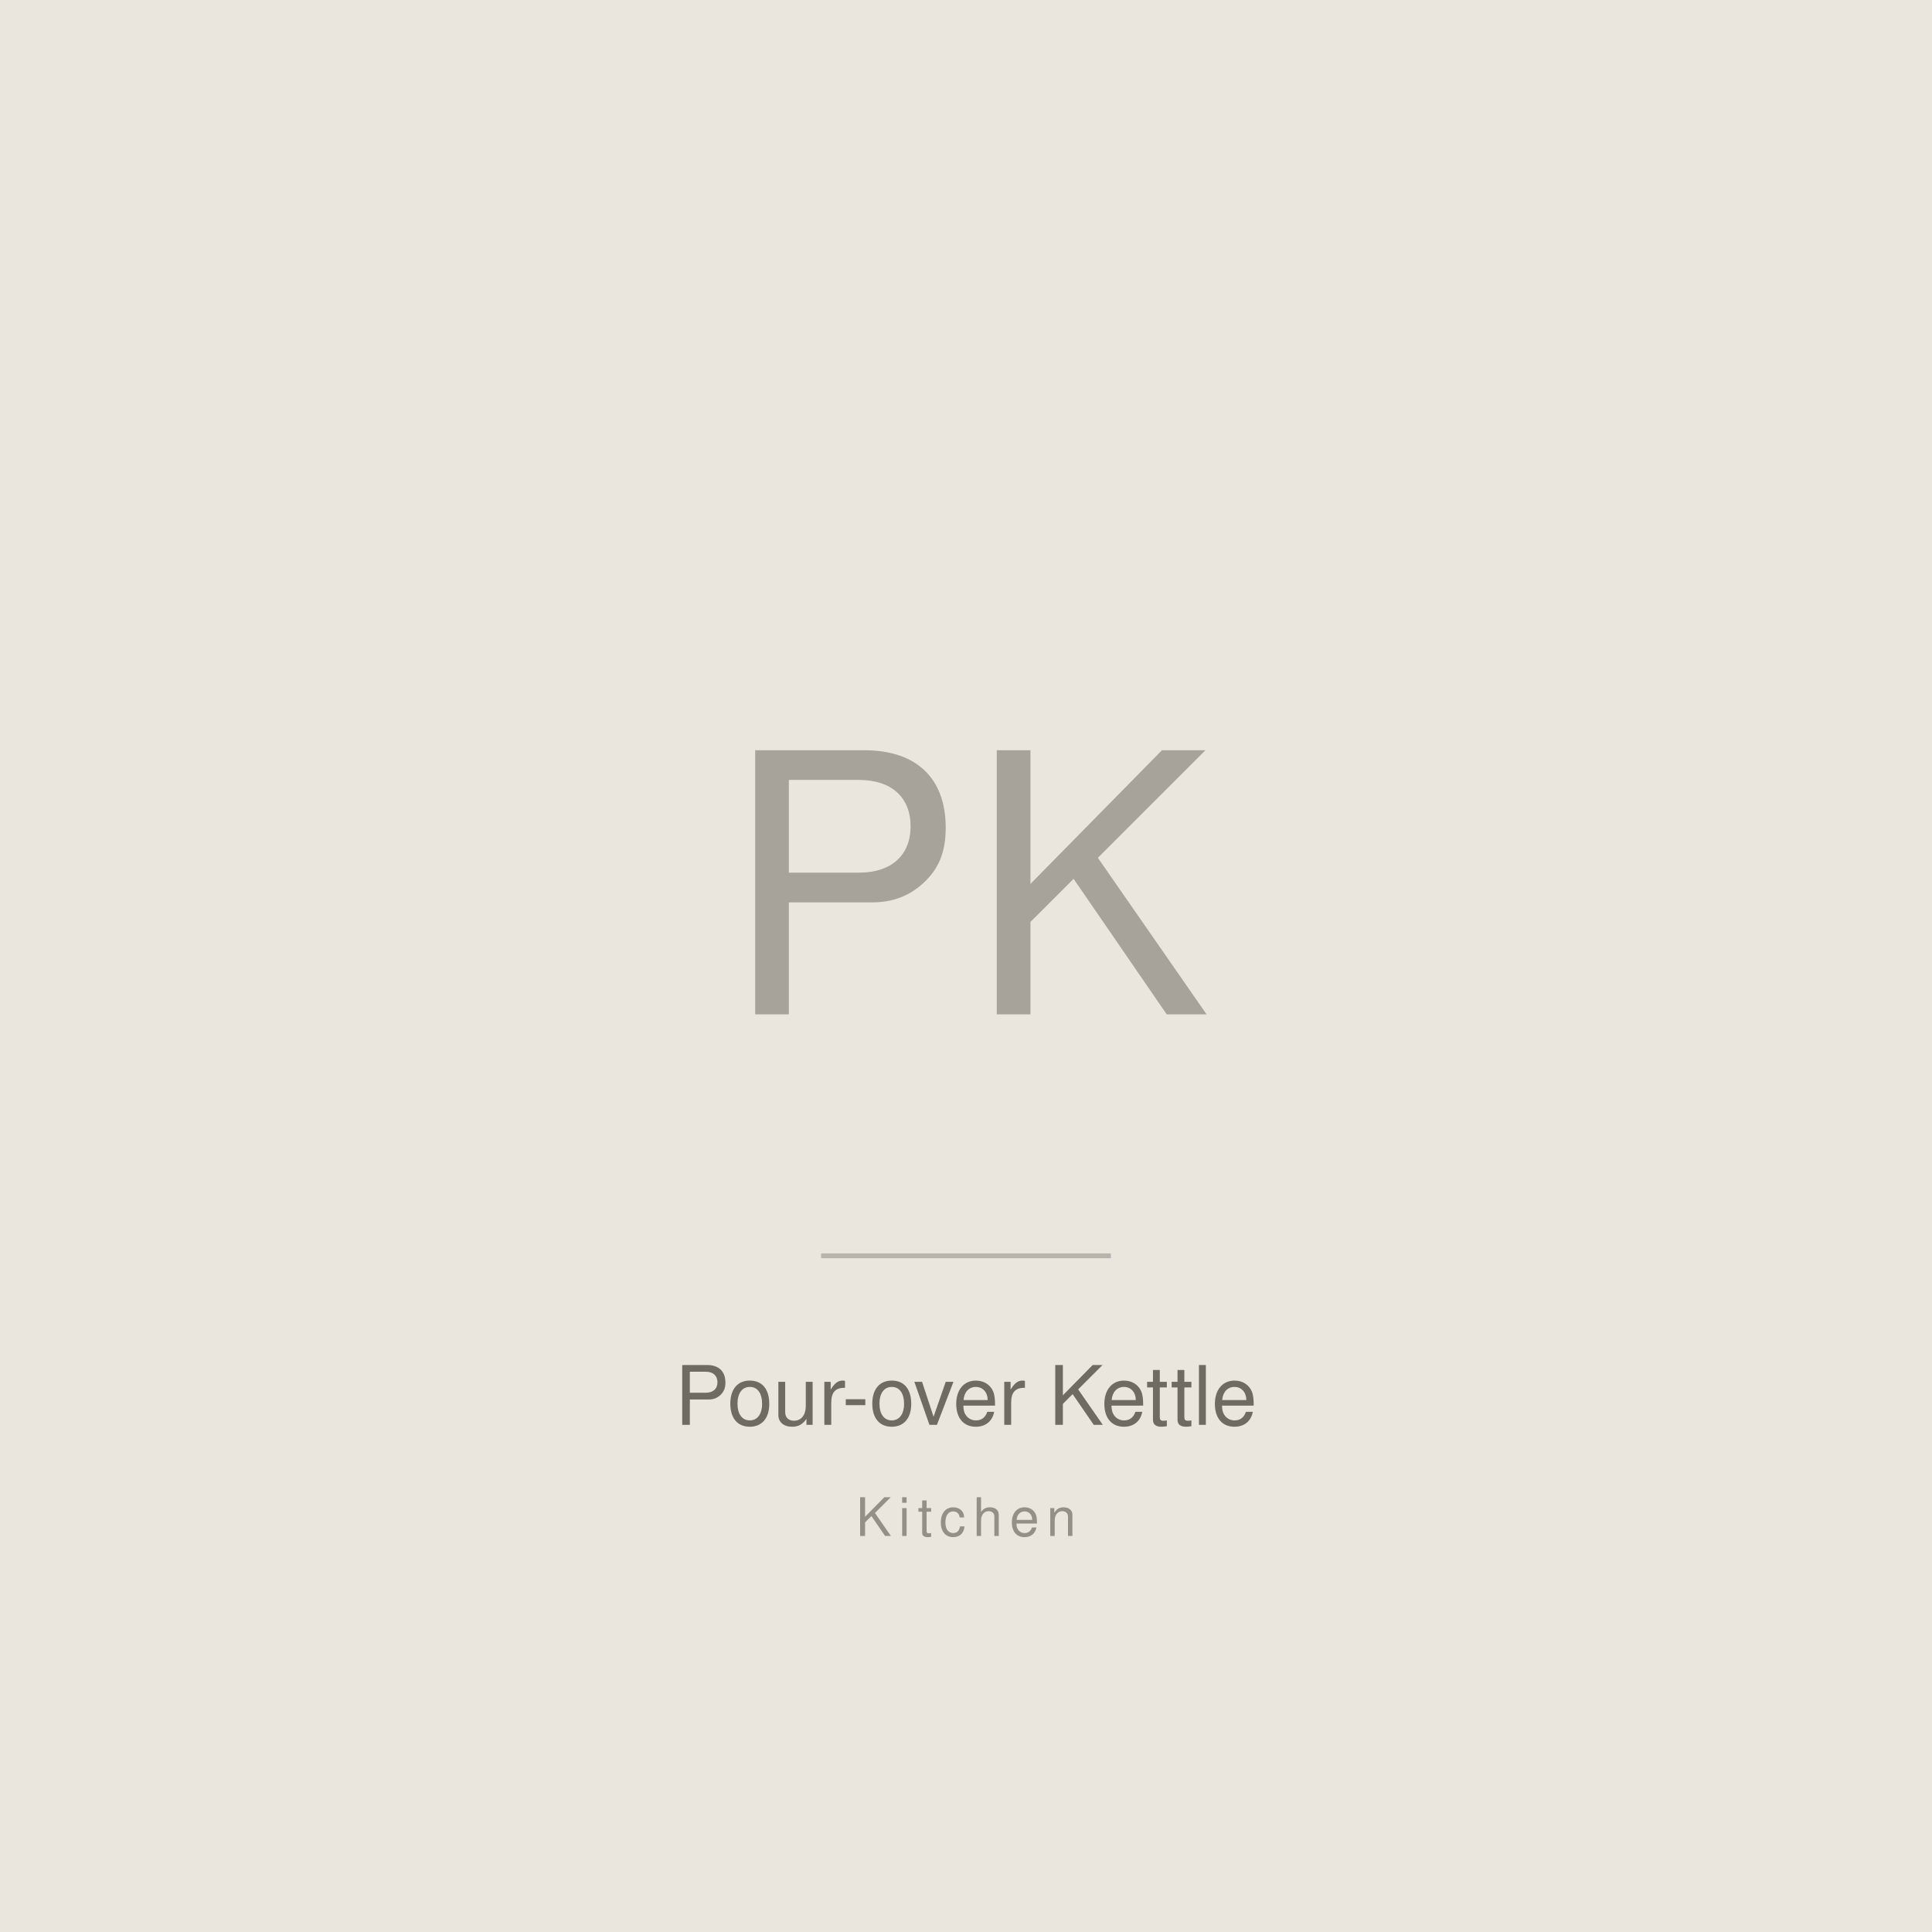
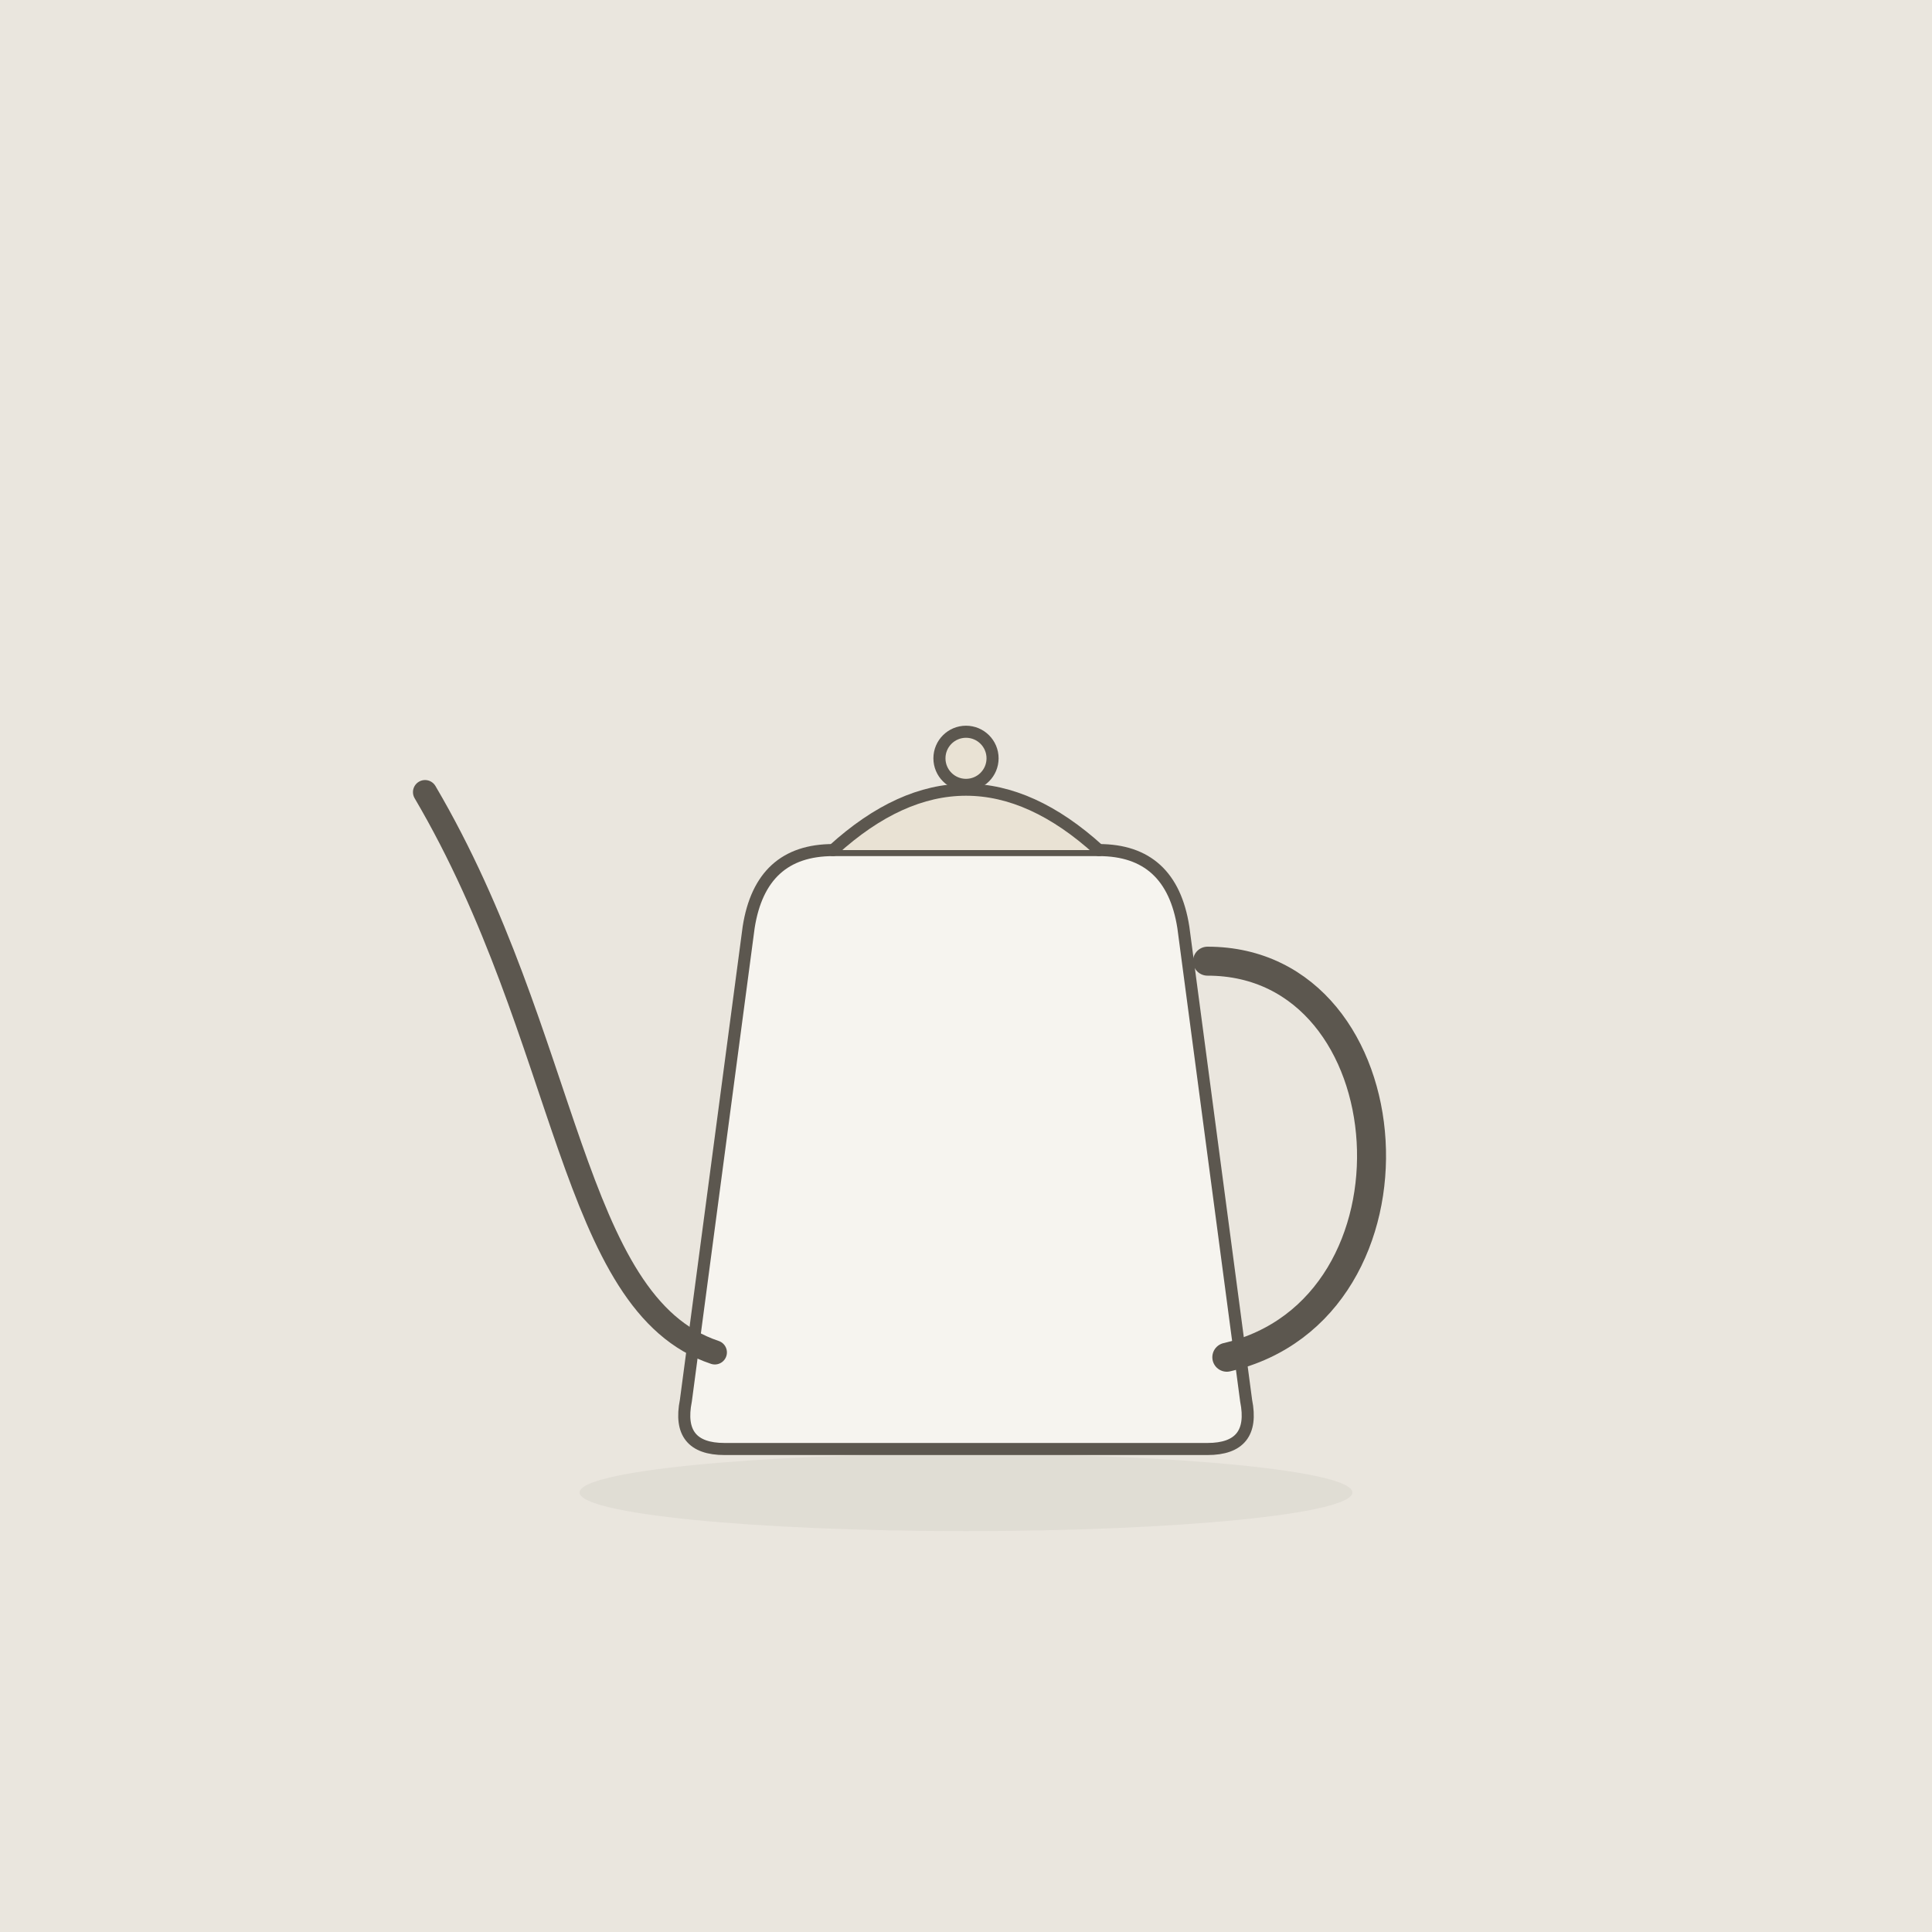
<svg xmlns="http://www.w3.org/2000/svg" viewBox="0 0 800 800" width="800" height="800" role="img" aria-label="Pour-over Kettle">
  <rect width="800" height="800" fill="#EAE6DE" />
-   <text x="400" y="420" text-anchor="middle" font-family="Helvetica, Arial, sans-serif" font-size="150" font-weight="300" letter-spacing="6" fill="#6F6A62" opacity="0.55">PK</text>
-   <line x1="340" y1="520" x2="460" y2="520" stroke="#6F6A62" stroke-width="2" opacity="0.4" />
-   <text x="400" y="590" text-anchor="middle" font-family="Helvetica, Arial, sans-serif" font-size="34" fill="#6F6A62">Pour-over Kettle</text>
-   <text x="400" y="636" text-anchor="middle" font-family="Helvetica, Arial, sans-serif" font-size="22" letter-spacing="3" fill="#6F6A62" opacity="0.7">Kitchen</text>
+   <g fill="none" stroke="#5c574f" stroke-width="5" stroke-linecap="round" stroke-linejoin="round">
+     <ellipse cx="400" cy="618" rx="160" ry="16" fill="#5c574f" opacity="0.07" stroke="none" />
+     <path d="M300 600 L500 600 Q520 600 516 580 L490 384 Q485 352 455 352 L345 352 Q315 352 310 384 L284 580 Q280 600 300 600 Z" fill="#f6f4ef" />
+     <path d="M345 352 Q400 302 455 352" fill="#e9e2d4" />
+     <circle cx="400" cy="314" r="11" fill="#e9e2d4" />
+     <path d="M296 560 C236 540 236 430 176 328" stroke-width="10" />
+     <path d="M500 398 C584 398 594 542 508 562" stroke-width="12" fill="none" />
+   </g>
</svg>
